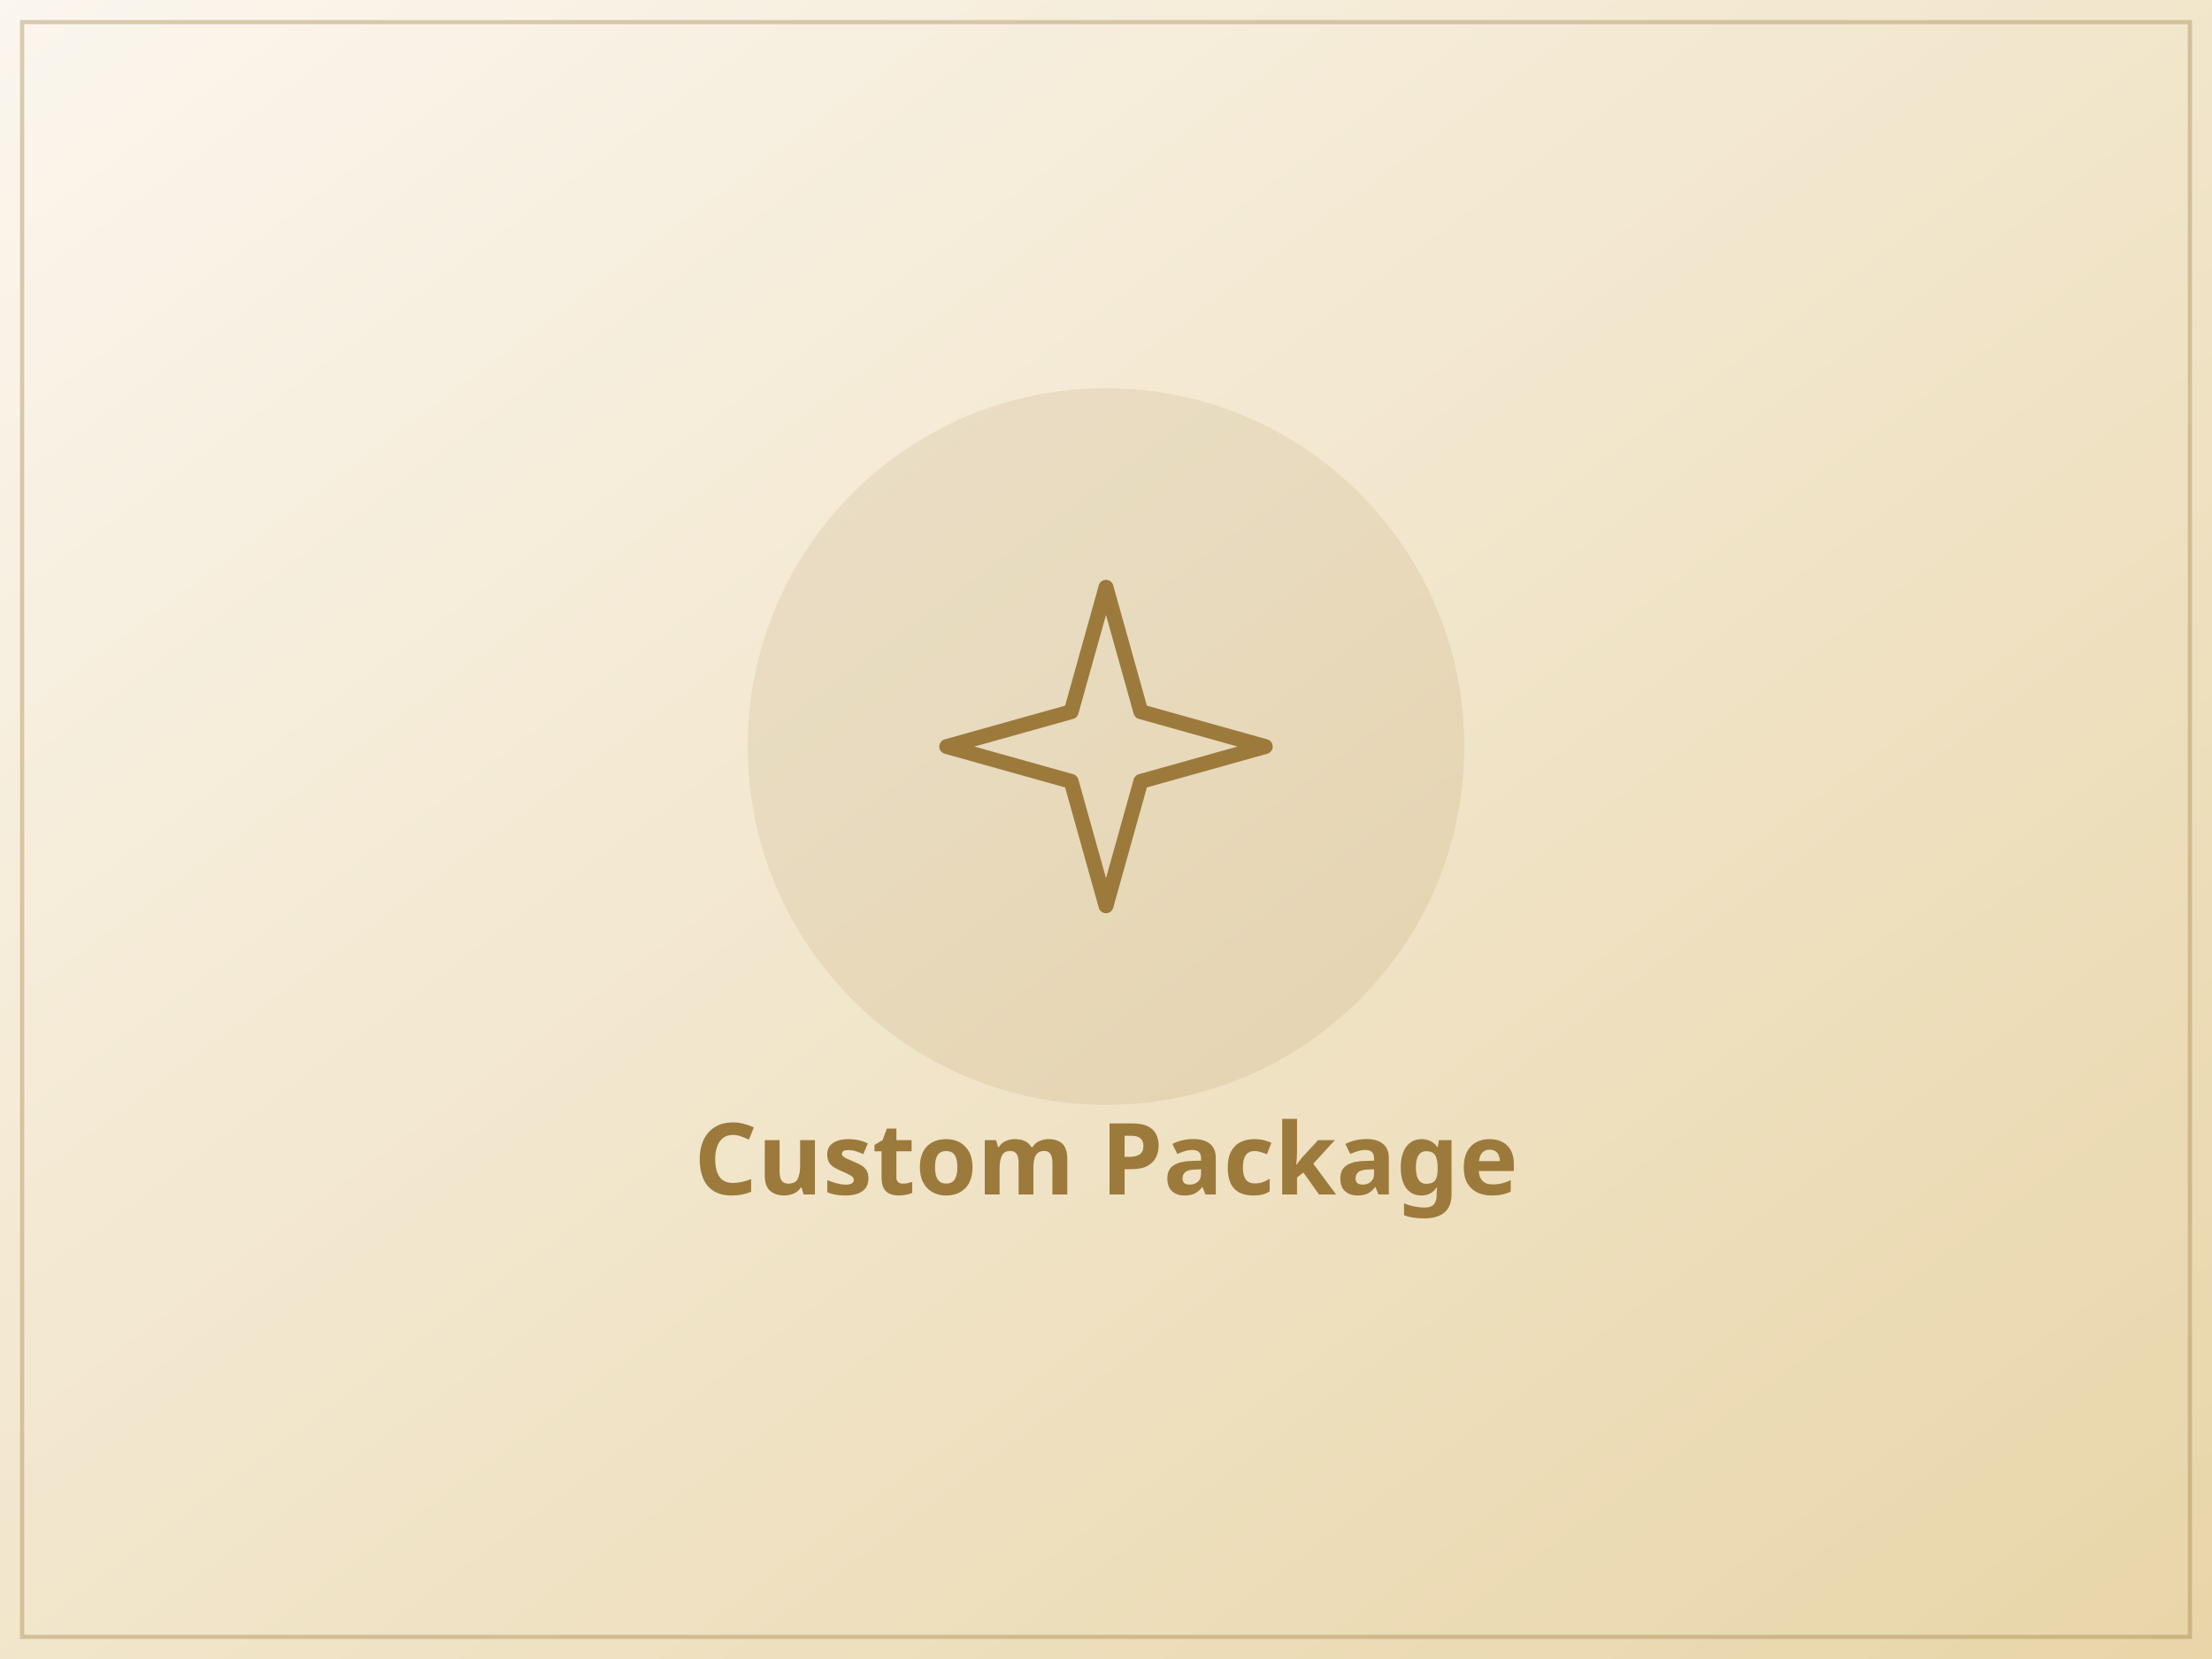
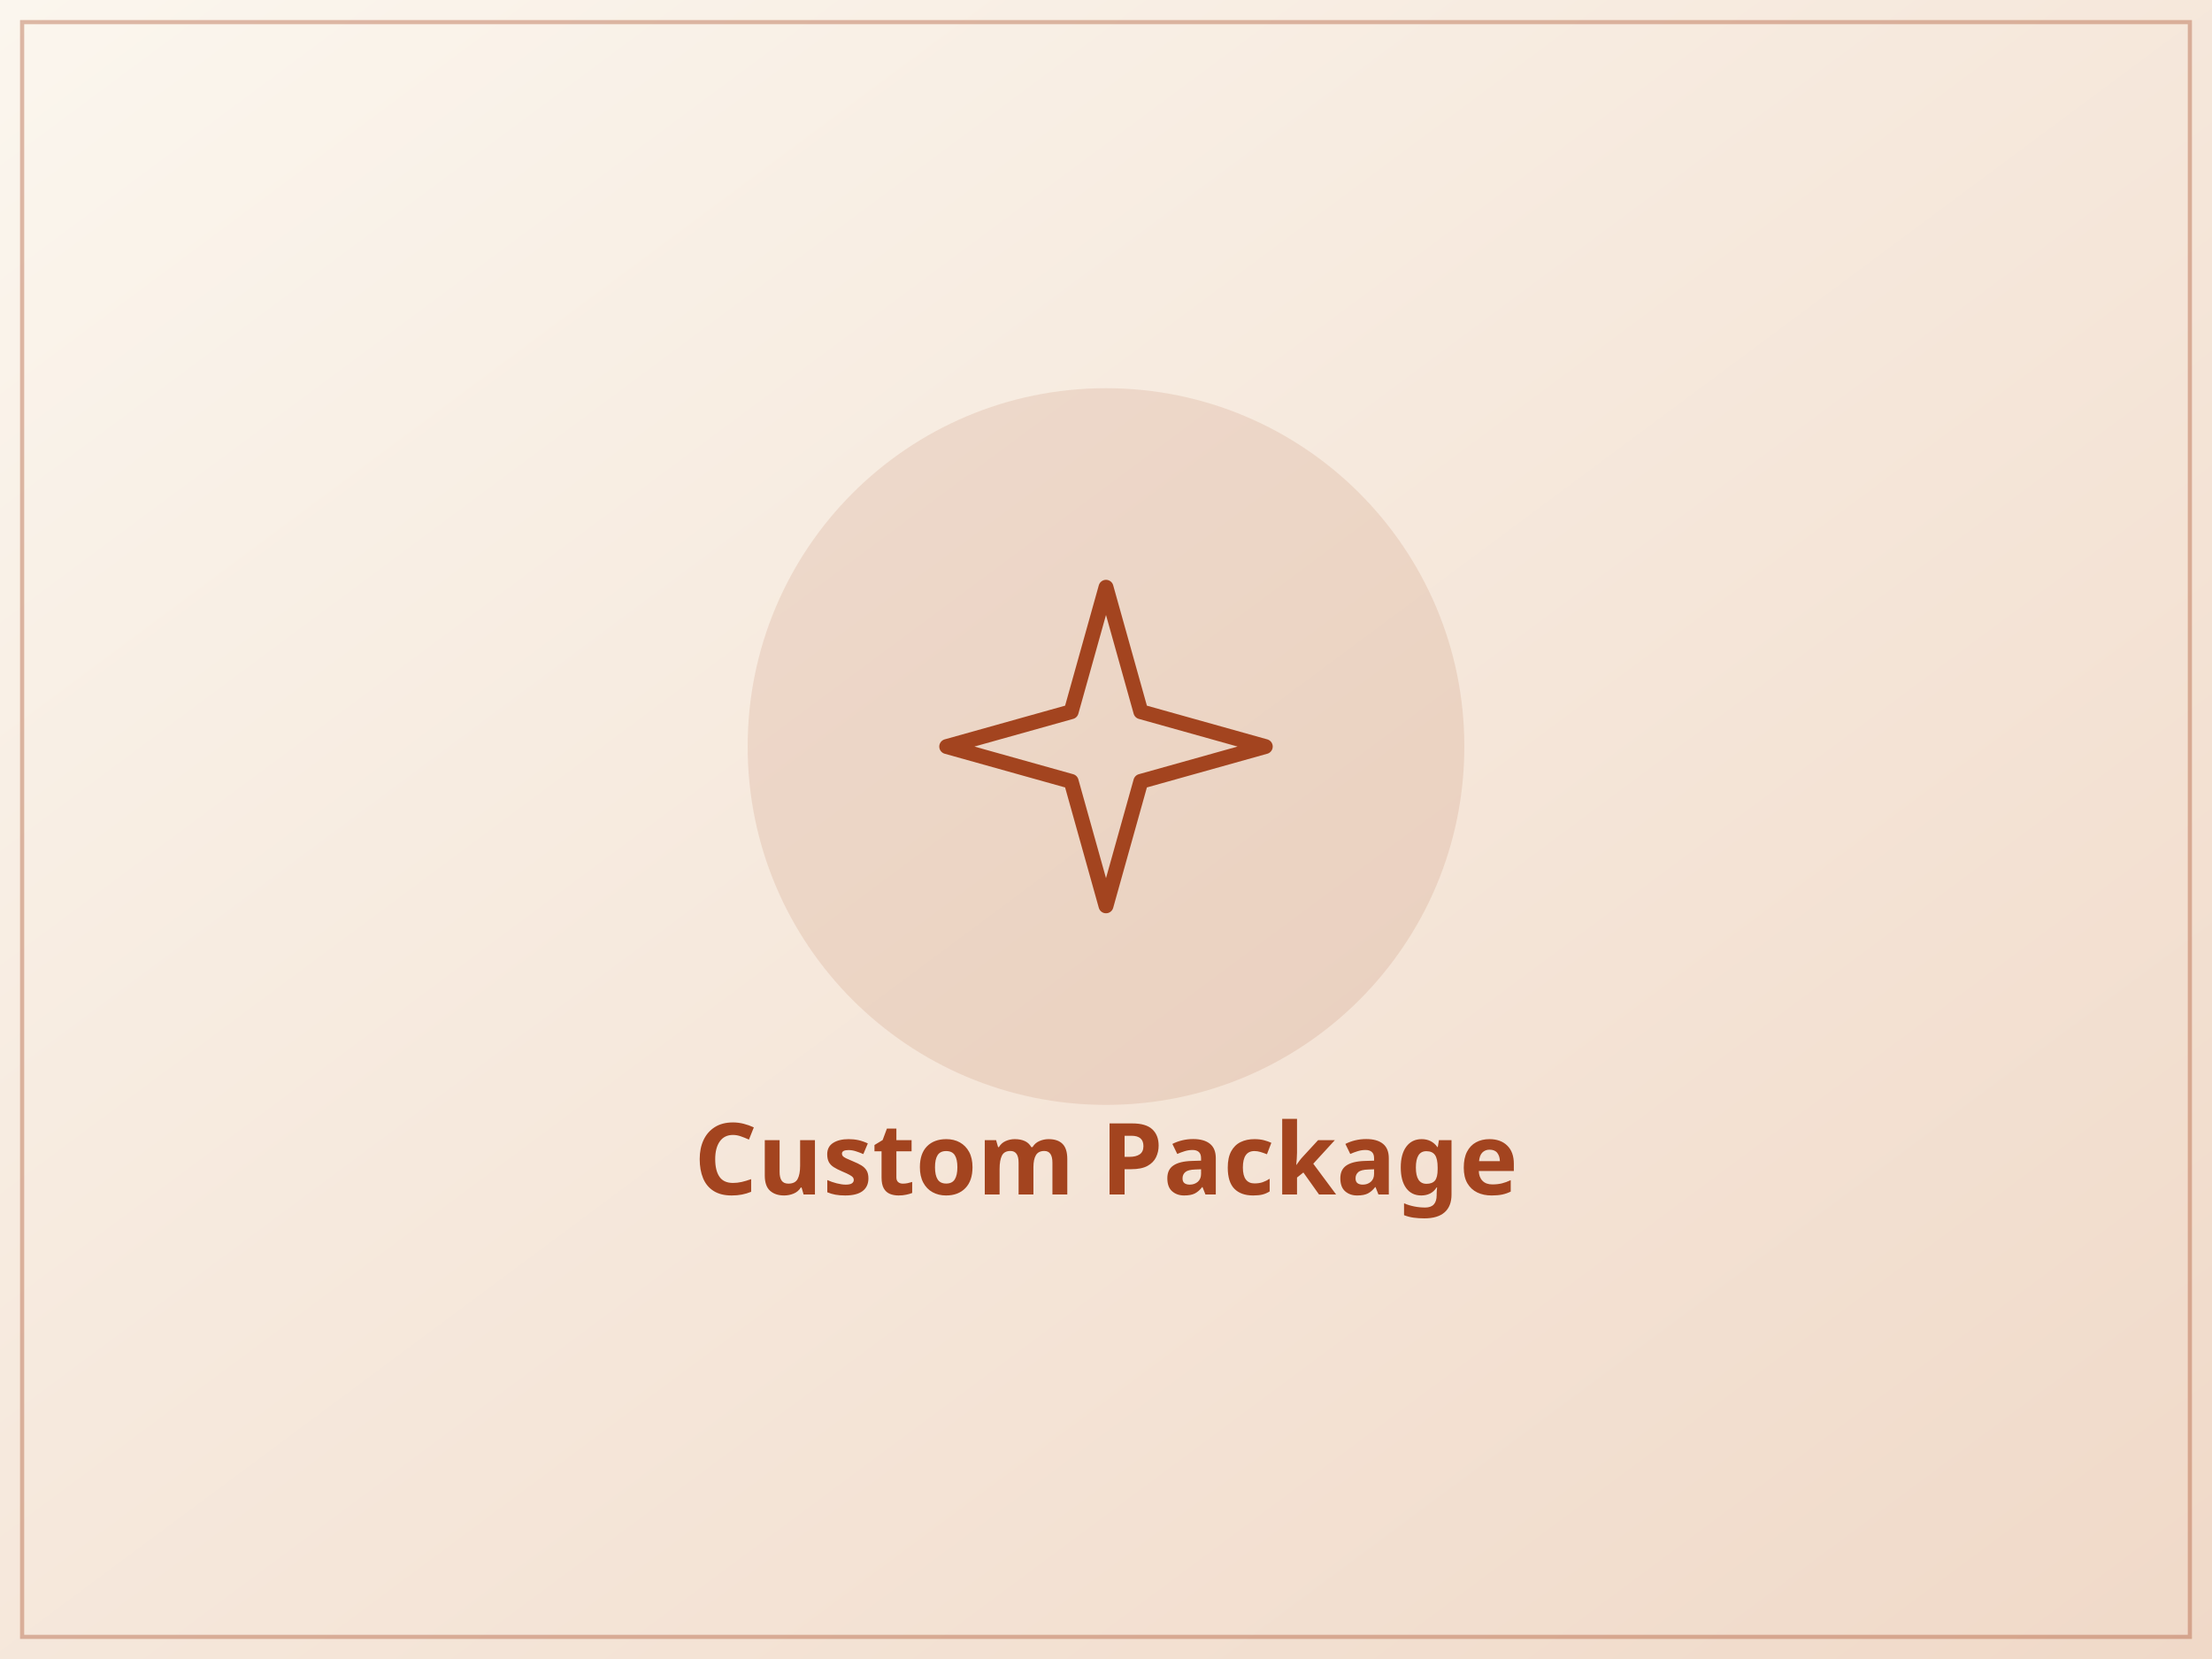
<svg xmlns="http://www.w3.org/2000/svg" viewBox="0 0 800 600" width="800" height="600" role="img" aria-label="Custom Package">
  <defs>
    <linearGradient id="grad-menu-custom" x1="0" y1="0" x2="1" y2="1">
      <stop offset="0%" stop-color="#FBF6EE" />
-       <stop offset="100%" stop-color="#E8D5A8" />
+       <stop offset="100%" stop-color="#F0D9C8" />
    </linearGradient>
  </defs>
  <rect width="800" height="600" fill="url(#grad-menu-custom)" />
-   <rect x="8" y="8" width="784" height="584" fill="none" stroke="#9C7A3C" stroke-opacity="0.35" stroke-width="1.5" />
-   <circle cx="400" cy="270" r="129.6" fill="#9C7A3C" fill-opacity="0.12" />
-   <g transform="translate(310, 180) scale(1.8)" fill="none" stroke="#9C7A3C" stroke-width="3" stroke-linecap="round" stroke-linejoin="round">
+   <rect x="8" y="8" width="784" height="584" fill="none" stroke="#A3441F" stroke-opacity="0.35" stroke-width="1.5" />
+   <circle cx="400" cy="270" r="129.6" fill="#A3441F" fill-opacity="0.12" />
+   <g transform="translate(310, 180) scale(1.8)" fill="none" stroke="#A3441F" stroke-width="3" stroke-linecap="round" stroke-linejoin="round">
    <path d="M50 18 L57 43 L82 50 L57 57 L50 82 L43 57 L18 50 L43 43 Z" />
  </g>
-   <text x="400" y="432" text-anchor="middle" font-family="'Plus Jakarta Sans', sans-serif" font-size="36" font-weight="600" fill="#9C7A3C">Custom Package</text>
+   <text x="400" y="432" text-anchor="middle" font-family="'Plus Jakarta Sans', sans-serif" font-size="36" font-weight="600" fill="#A3441F">Custom Package</text>
</svg>
